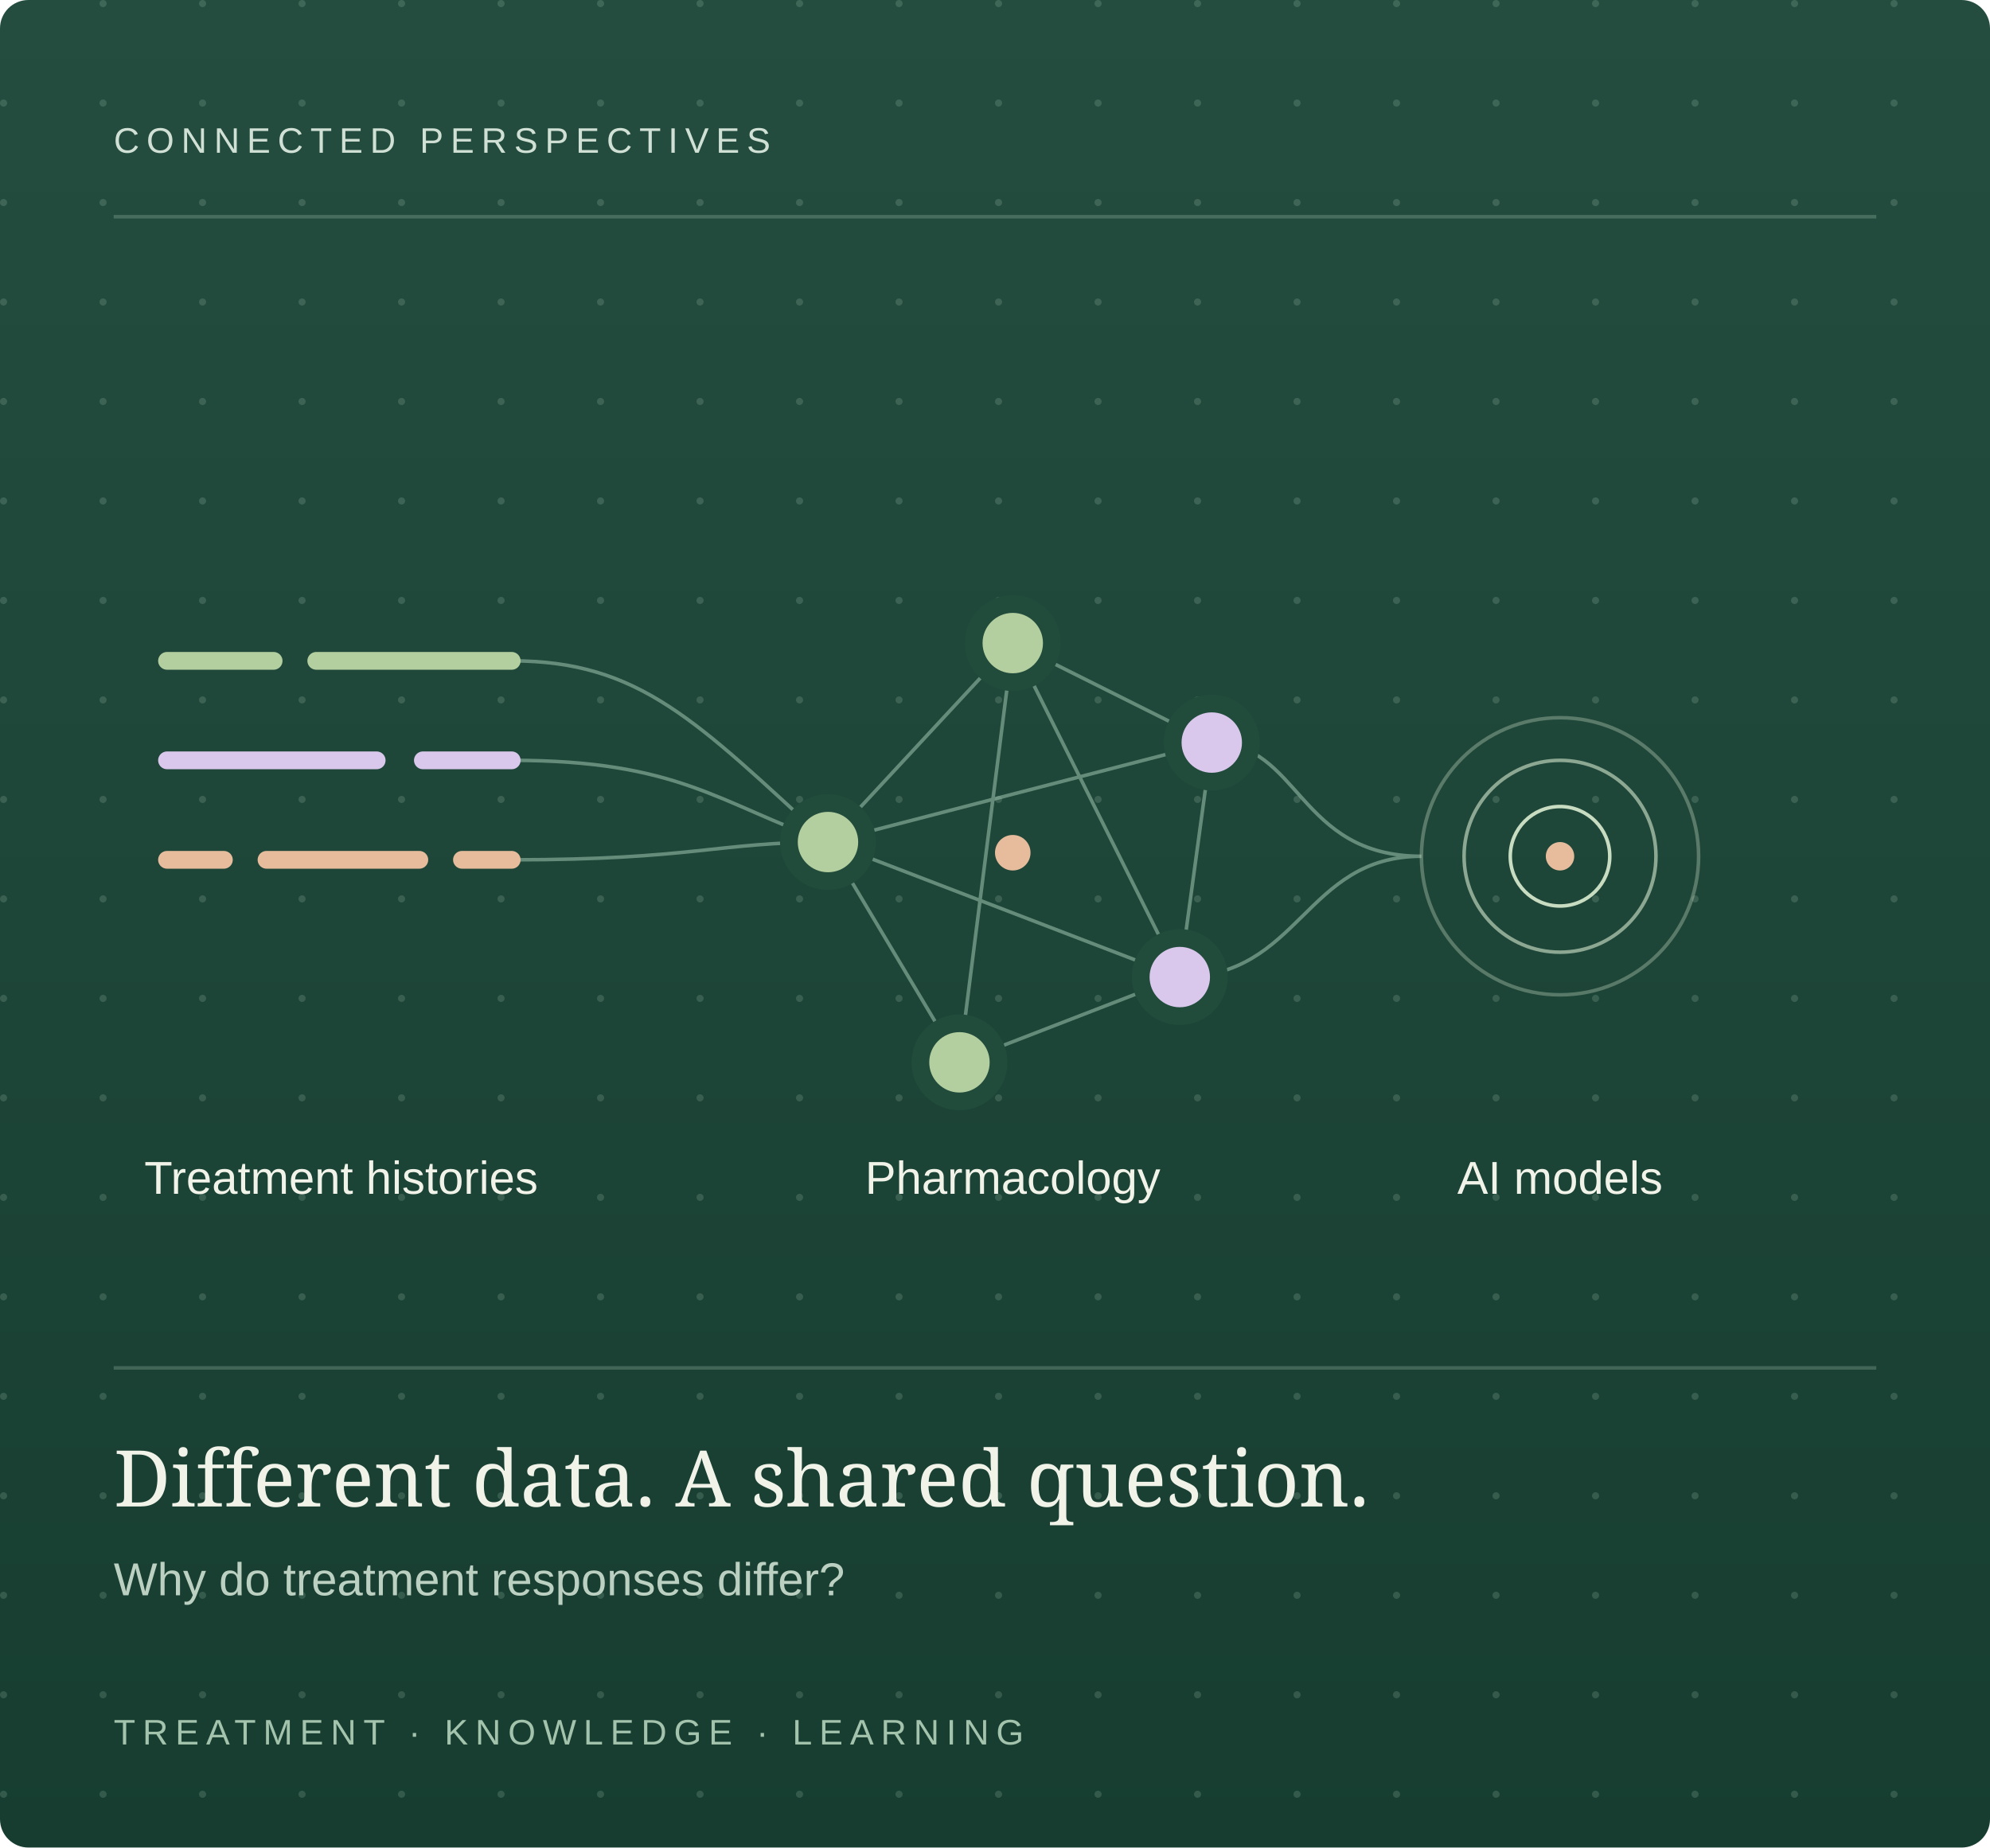
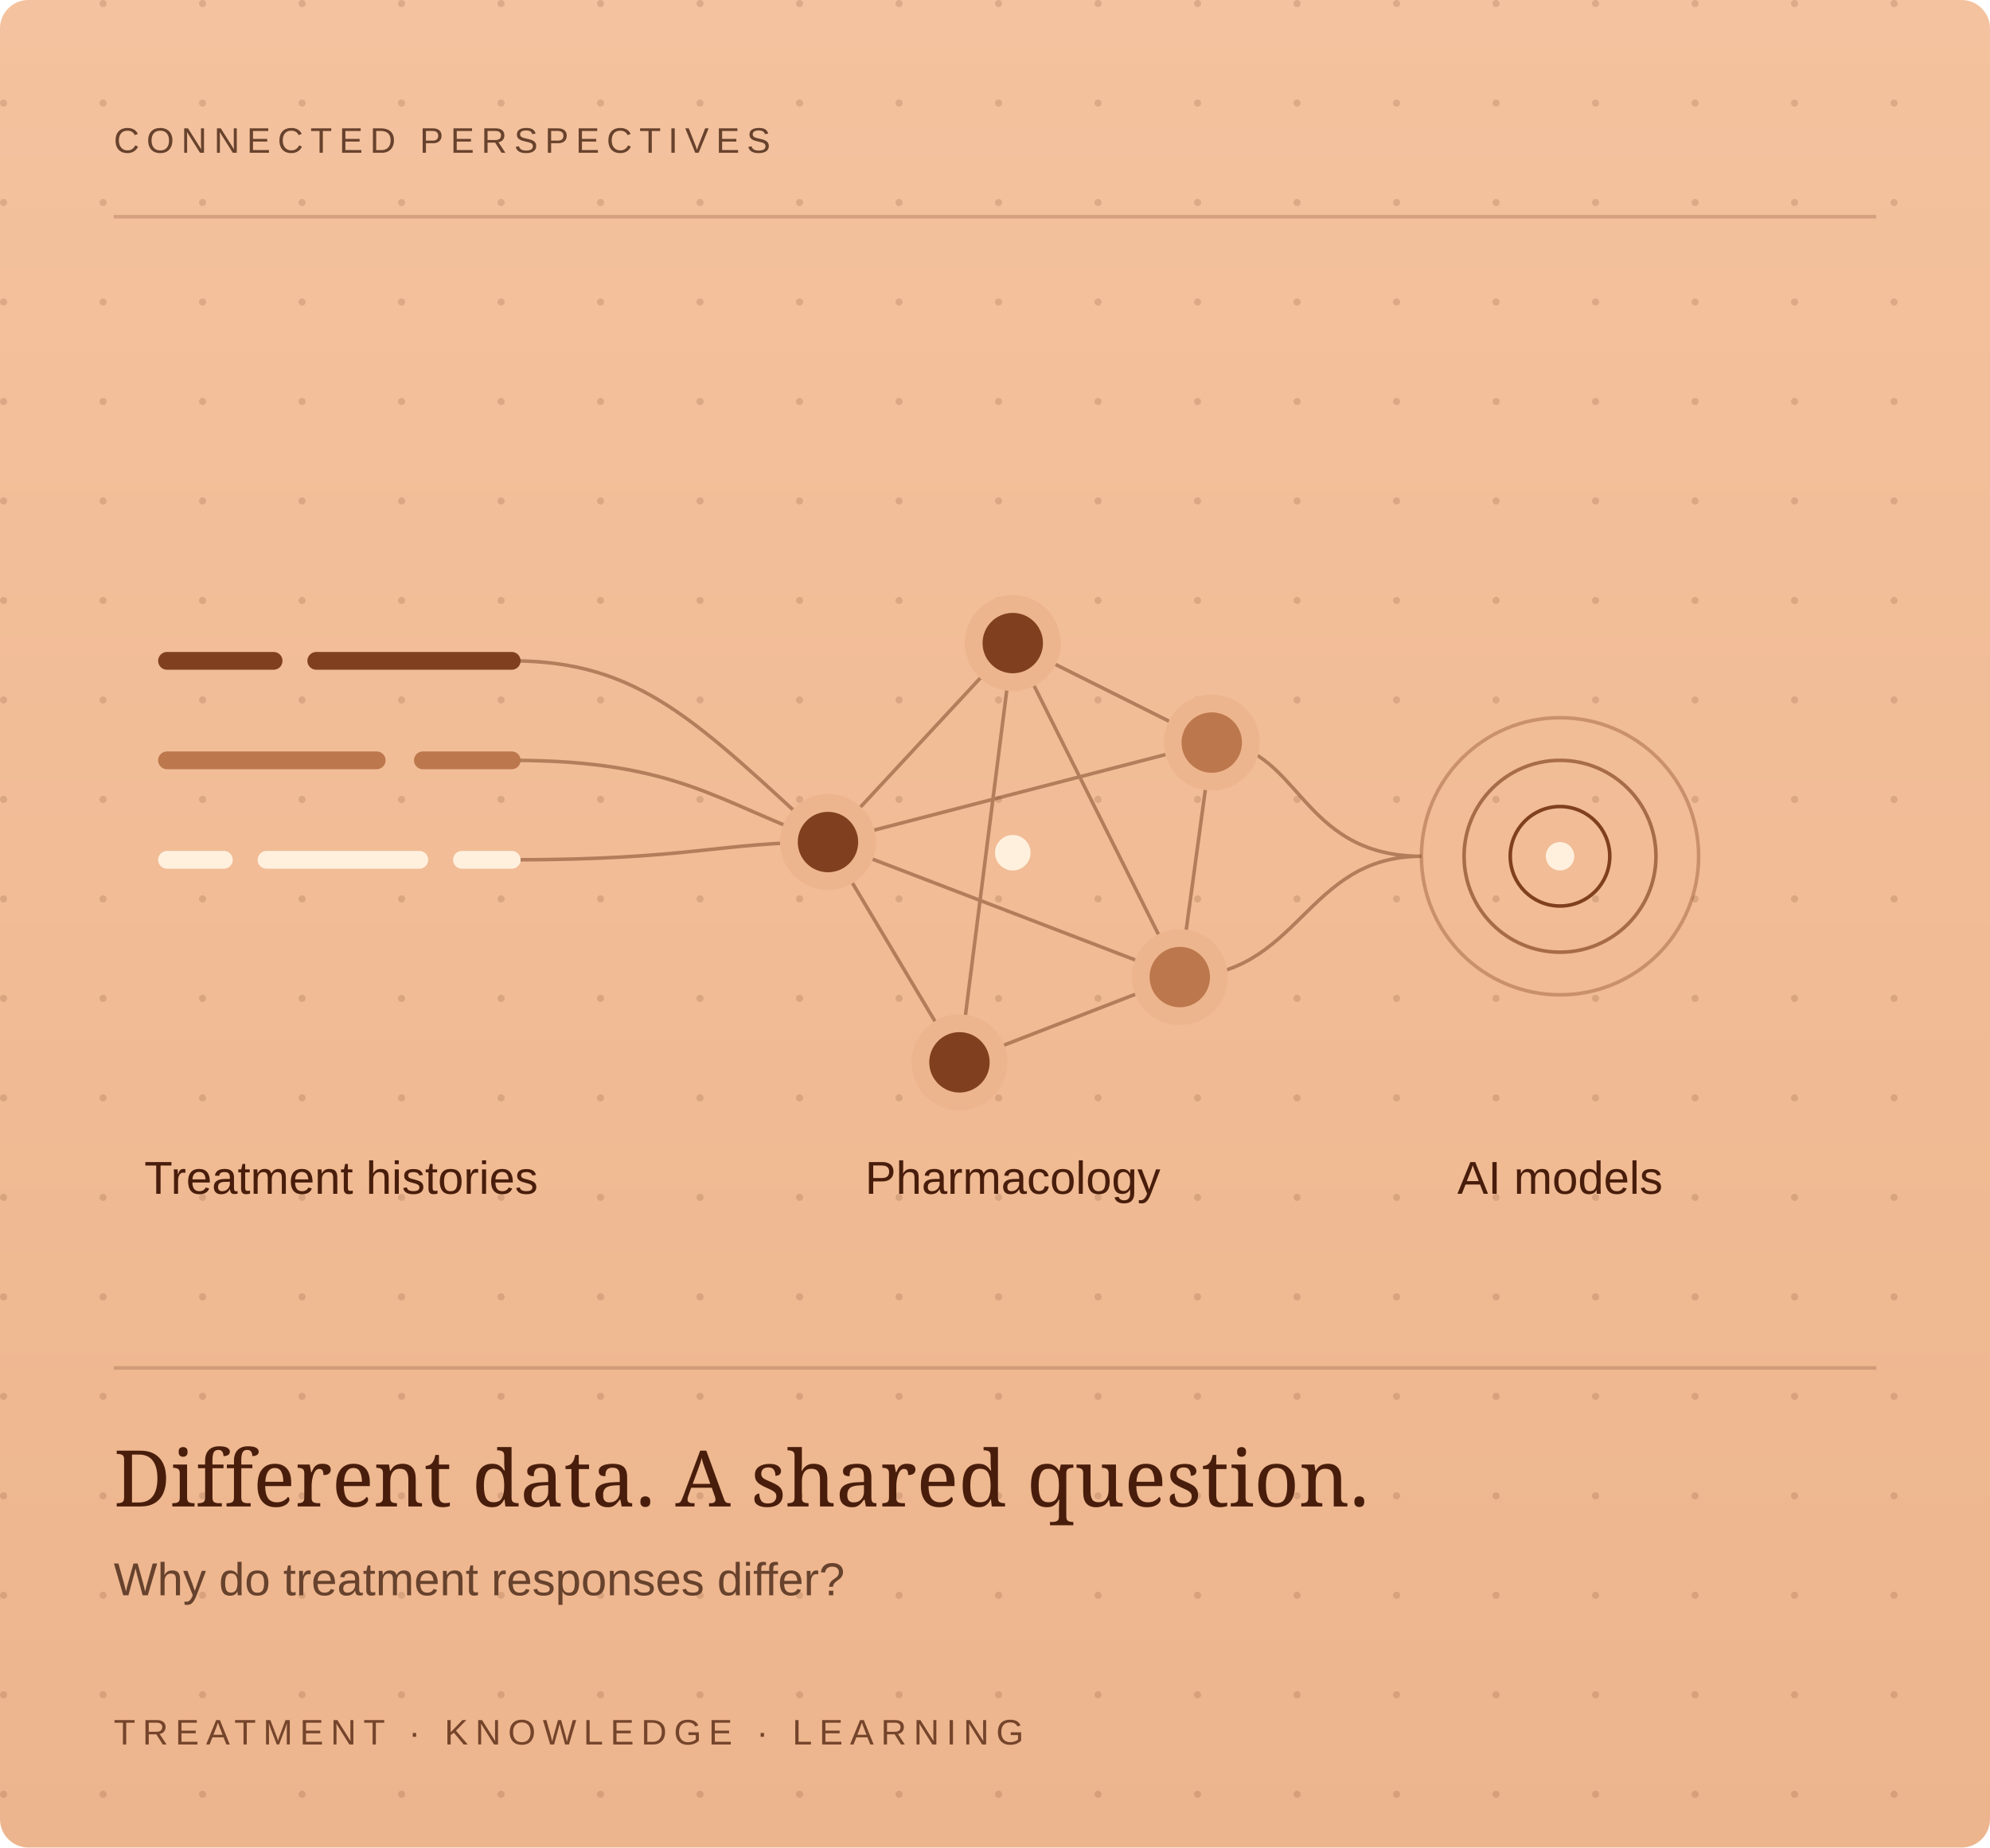
<svg xmlns="http://www.w3.org/2000/svg" viewBox="0 0 560 520" role="img" aria-labelledby="title desc">
  <defs>
    <pattern id="grid" width="28" height="28" patternUnits="userSpaceOnUse">
-       <circle cx="1" cy="1" r="1" fill="#b6d2c0" opacity=".19" />
+       <circle cx="1" cy="1" r="1" fill="#74442b" opacity=".19" />
    </pattern>
    <linearGradient id="fade" x2="0" y2="1">
-       <stop stop-color="#244d40" />
-       <stop offset="1" stop-color="#163d30" />
+       <stop stop-color="#f4c29e" />
+       <stop offset="1" stop-color="#edb58d" />
    </linearGradient>
  </defs>
  <rect width="560" height="520" rx="8" fill="url(#fade)" />
  <rect width="560" height="520" rx="8" fill="url(#grid)" />
-   <g font-family="Arial, sans-serif" font-size="10" letter-spacing="2" fill="#d1e0d5">
+   <g font-family="Arial, sans-serif" font-size="10" letter-spacing="2" fill="#67422d">
    <text x="32" y="43">CONNECTED PERSPECTIVES</text>
-     <text x="32" y="491" fill="#a3c3ad">TREATMENT · KNOWLEDGE · LEARNING</text>
+     <text x="32" y="491" fill="#74442b">TREATMENT · KNOWLEDGE · LEARNING</text>
  </g>
-   <path d="M32 61H528" stroke="#b6d2c0" opacity=".25" />
-   <g stroke="#95bba6" stroke-width="1" fill="none" opacity=".6">
+   <path d="M32 61H528" stroke="#74442b" opacity=".25" />
+   <g stroke="#8a5434" stroke-width="1" fill="none" opacity=".6">
    <path d="M144 186C180 186 196 203 233 237" />
    <path d="M144 214C191 214 202 226 233 237" />
    <path d="M144 242C195 242 202 237 233 237" />
    <path d="M285 181L341 209L332 275L270 299L233 237Z" />
    <path d="M233 237L341 209M285 181L332 275M233 237L332 275M285 181L270 299" />
    <path d="M341 209C366 209 365 241 400 241M332 275C366 275 367 241 400 241" />
  </g>
  <g stroke-width="5" stroke-linecap="round">
-     <path d="M47 186H77M89 186H144" stroke="#b4cf9f" />
-     <path d="M47 214H106M119 214H144" stroke="#d9c8eb" />
-     <path d="M47 242H63M75 242H118M130 242H144" stroke="#e6bc9c" />
+     <path d="M47 186H77M89 186H144" stroke="#80401f" />
+     <path d="M47 214H106M119 214H144" stroke="#bc774c" />
+     <path d="M47 242H63M75 242H118M130 242H144" stroke="#fff0de" />
  </g>
-   <g fill="#b4cf9f" stroke="#214b3b" stroke-width="5">
+   <g fill="#80401f" stroke="#edb58d" stroke-width="5">
    <circle cx="285" cy="181" r="11" />
    <circle cx="233" cy="237" r="11" />
    <circle cx="270" cy="299" r="11" />
  </g>
-   <g fill="#d9c8eb" stroke="#214b3b" stroke-width="5">
+   <g fill="#bc774c" stroke="#edb58d" stroke-width="5">
    <circle cx="341" cy="209" r="11" />
    <circle cx="332" cy="275" r="11" />
  </g>
-   <circle cx="285" cy="240" r="5" fill="#e6bc9c" />
-   <g fill="none" stroke="#c8dcc2">
+   <circle cx="285" cy="240" r="5" fill="#fff0de" />
+   <g fill="none" stroke="#80401f">
    <circle cx="439" cy="241" r="39" opacity=".35" />
    <circle cx="439" cy="241" r="27" opacity=".65" />
    <circle cx="439" cy="241" r="14" />
  </g>
-   <circle cx="439" cy="241" r="4" fill="#e6bc9c" />
-   <g font-family="Arial, sans-serif" text-anchor="middle" fill="#f1f3e9" font-size="13">
+   <circle cx="439" cy="241" r="4" fill="#fff0de" />
+   <g font-family="Arial, sans-serif" text-anchor="middle" fill="#481d0b" font-size="13">
    <text x="96" y="336">Treatment histories</text>
    <text x="285" y="336">Pharmacology</text>
    <text x="439" y="336">AI models</text>
  </g>
-   <path d="M32 385H528" stroke="#b6d2c0" opacity=".25" />
-   <g font-family="Georgia, serif" fill="#f1f3e9" font-size="22">
+   <path d="M32 385H528" stroke="#74442b" opacity=".25" />
+   <g font-family="Bree Serif, Georgia, serif" fill="#481d0b" font-size="22">
    <text x="32" y="424">Different data. A shared question.</text>
  </g>
-   <g font-family="Arial, sans-serif" fill="#bcd0c2" font-size="13">
+   <g font-family="Arial, sans-serif" fill="#67422d" font-size="13">
    <text x="32" y="449">Why do treatment responses differ?</text>
  </g>
</svg>
